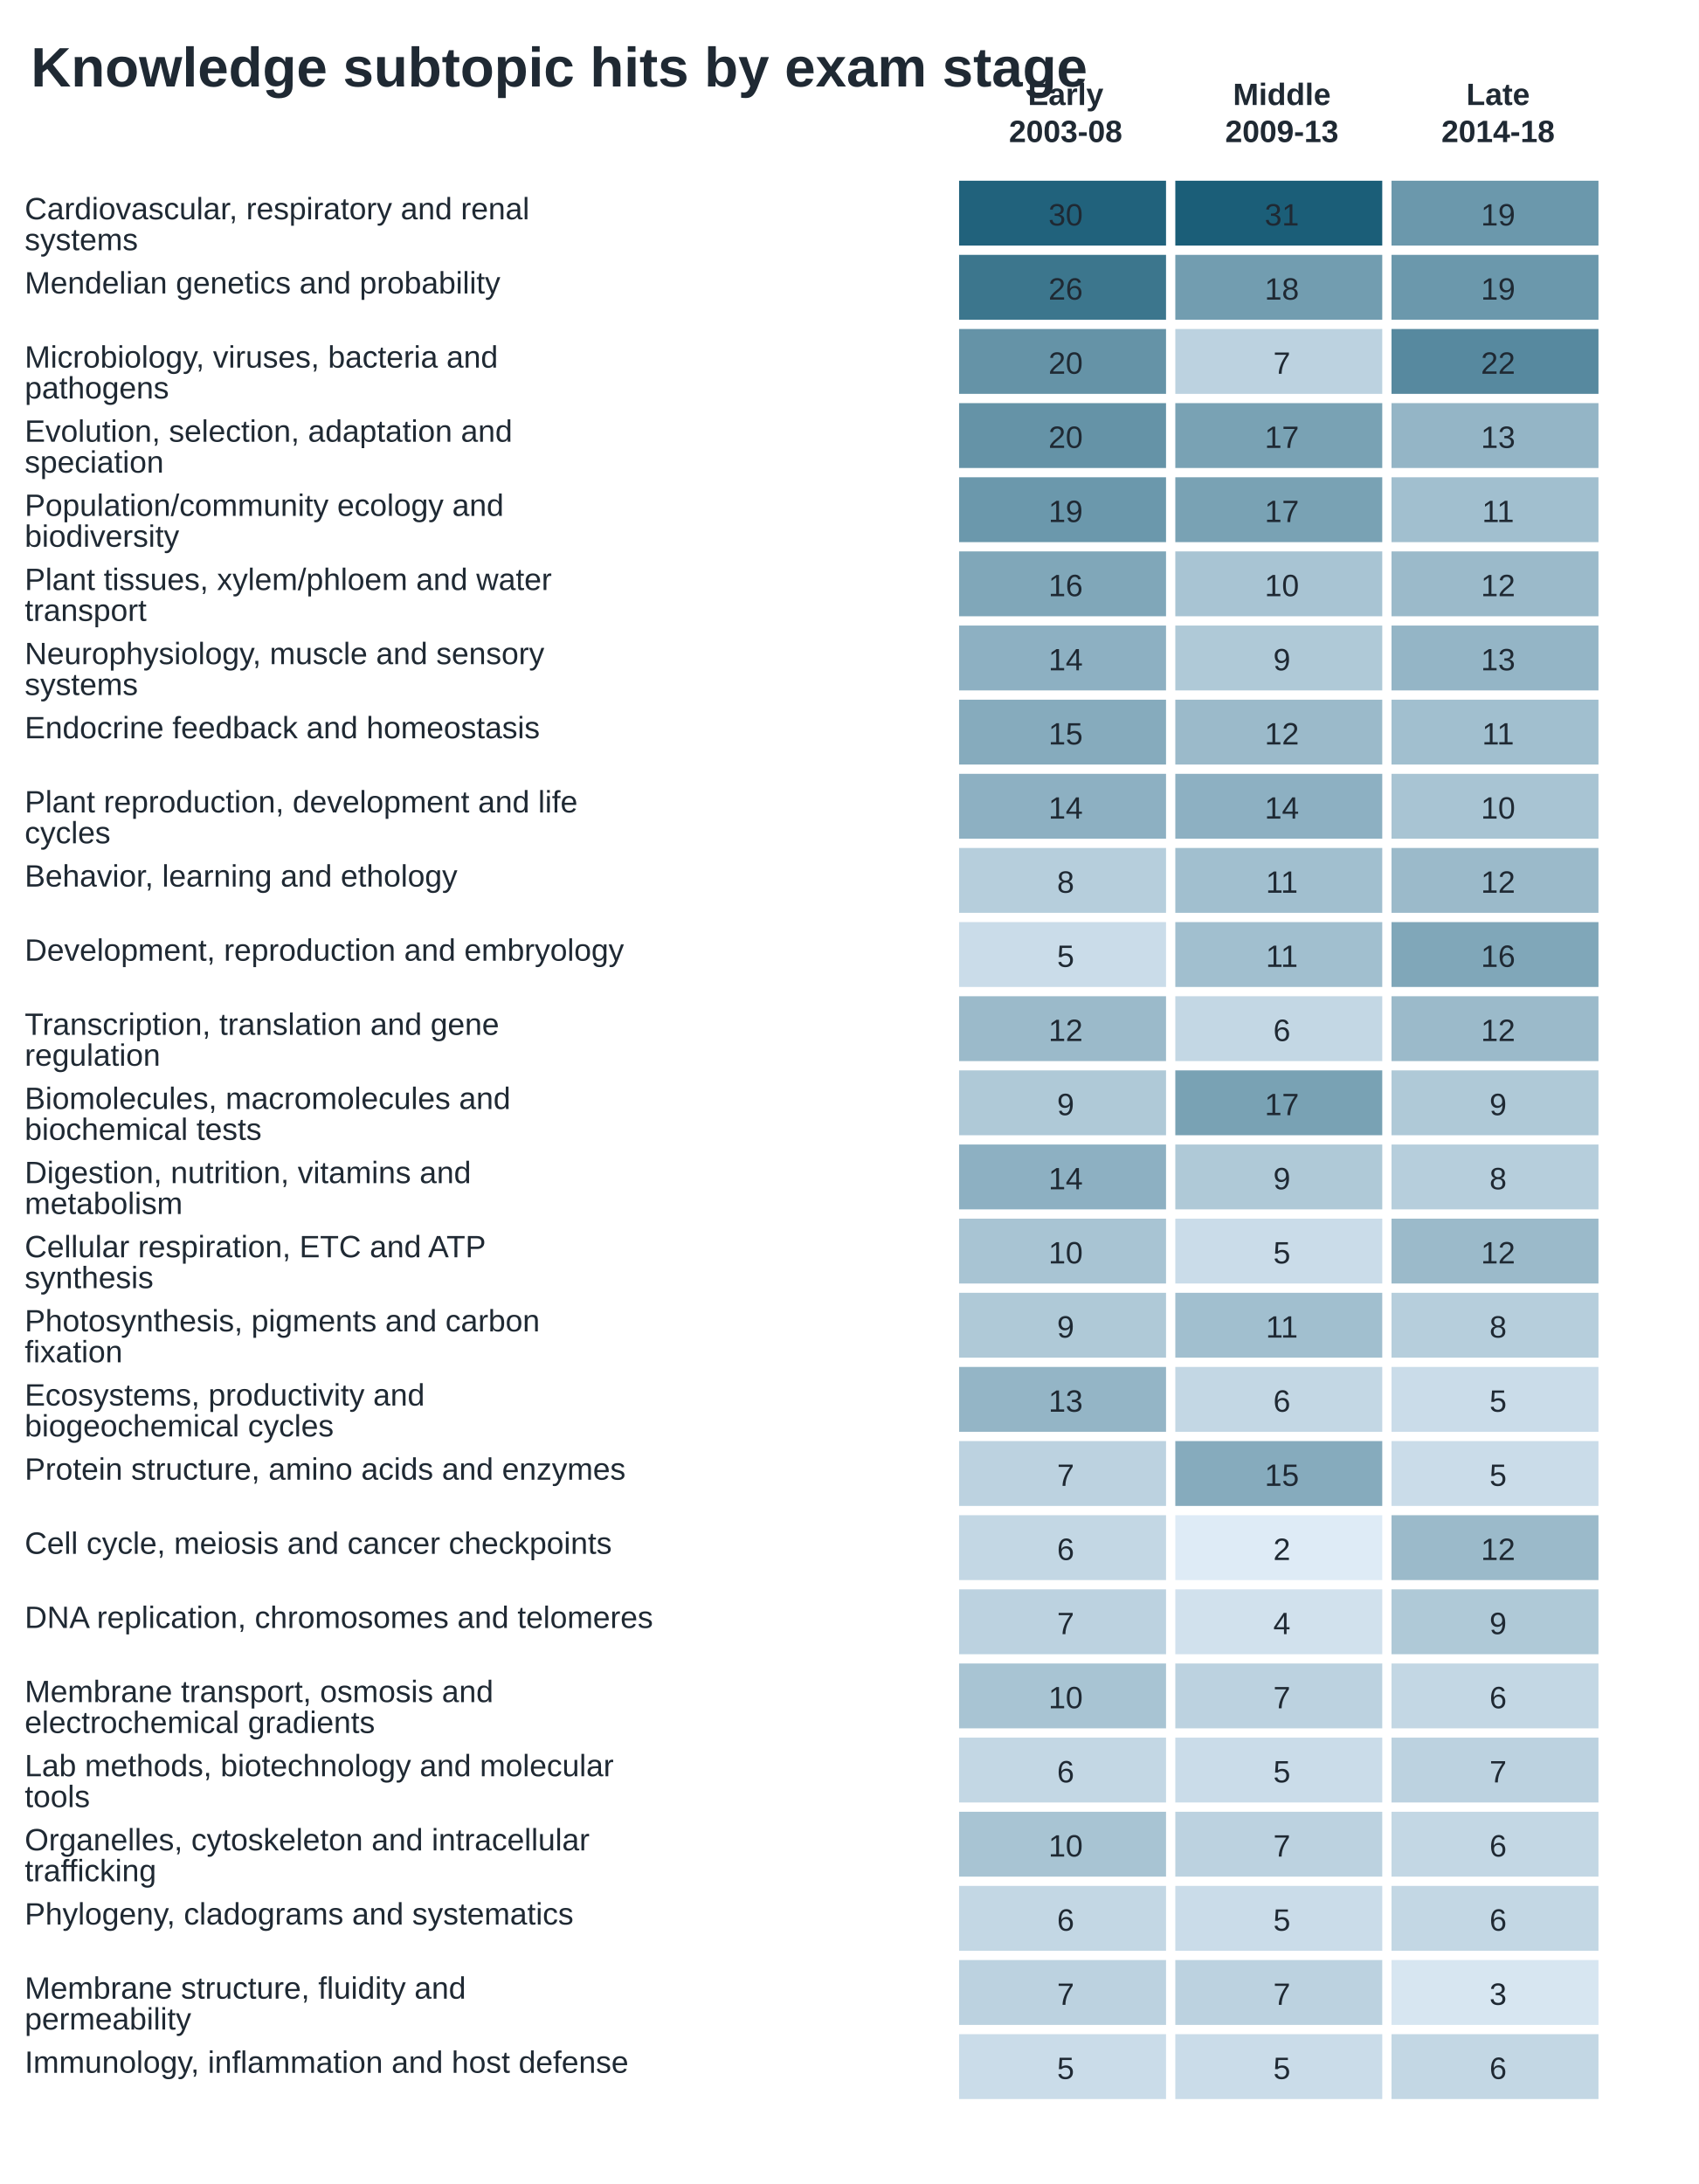
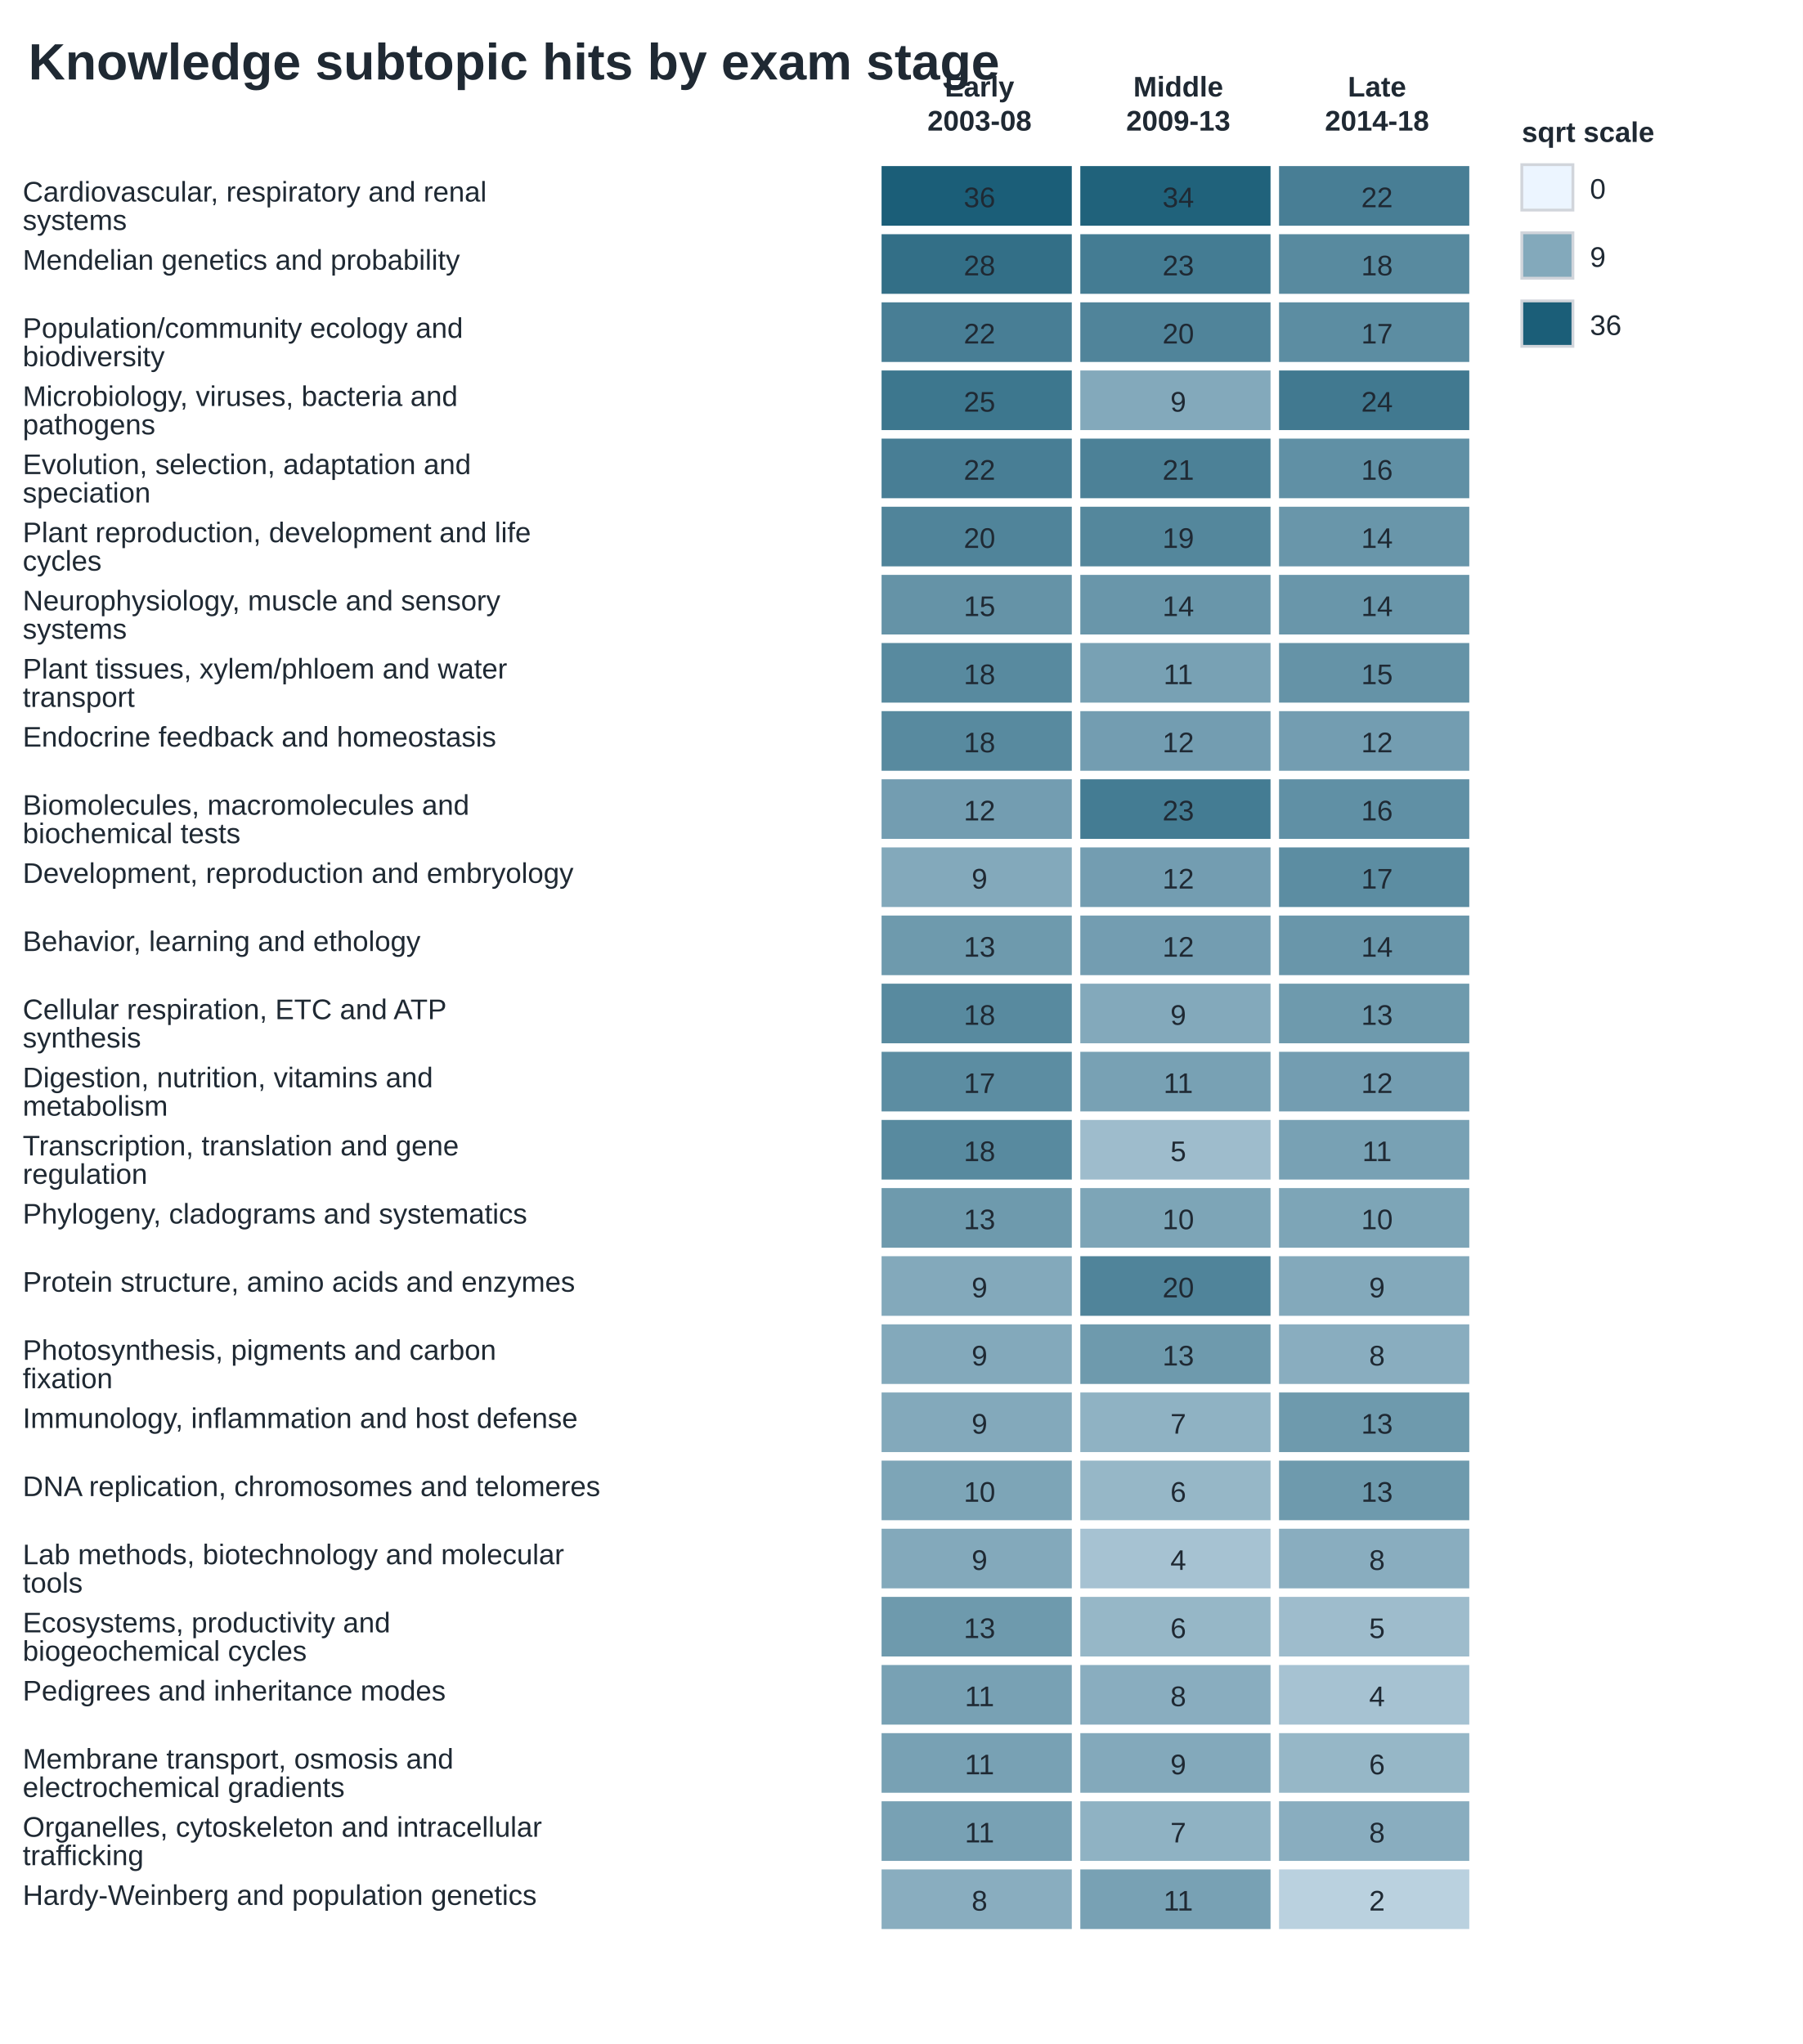
- <svg xmlns="http://www.w3.org/2000/svg" width="550" height="707" viewBox="0 0 550 707">
+ <svg xmlns="http://www.w3.org/2000/svg" width="635" height="720" viewBox="0 0 635 720">
  <style>text{font-family:Arial,Helvetica,sans-serif;font-size:12px;fill:#1f2933}.title{font-size:18px;font-weight:700}.small{font-size:10px}.head{font-weight:700}</style>
-   <rect width="550" height="707" fill="white" />
+   <rect width="635" height="720" fill="white" />
  <text x="10" y="28" class="title">Knowledge subtopic hits by exam stage</text>
  <text x="345.0" y="34" text-anchor="middle" class="head small">Early</text>
  <text x="345.0" y="46" text-anchor="middle" class="head small">2003-08</text>
  <text x="415.0" y="34" text-anchor="middle" class="head small">Middle</text>
  <text x="415.0" y="46" text-anchor="middle" class="head small">2009-13</text>
  <text x="485.0" y="34" text-anchor="middle" class="head small">Late</text>
  <text x="485.0" y="46" text-anchor="middle" class="head small">2014-18</text>
  <text x="8" y="71" class="small">Cardiovascular, respiratory and renal</text>
  <text x="8" y="81" class="small">systems</text>
-   <rect x="310" y="58" width="68" height="22" fill="#21627c" stroke="#ffffff" />
-   <text x="345.0" y="73" text-anchor="middle" class="small">30</text>
-   <rect x="380" y="58" width="68" height="22" fill="#1b5e78" stroke="#ffffff" />
-   <text x="415.0" y="73" text-anchor="middle" class="small">31</text>
-   <rect x="450" y="58" width="68" height="22" fill="#6b98ac" stroke="#ffffff" />
-   <text x="485.0" y="73" text-anchor="middle" class="small">19</text>
+   <rect x="310" y="58" width="68" height="22" fill="#1b5e78" stroke="#ffffff" />
+   <text x="345.0" y="73" text-anchor="middle" class="small">36</text>
+   <rect x="380" y="58" width="68" height="22" fill="#20627b" stroke="#ffffff" />
+   <text x="415.0" y="73" text-anchor="middle" class="small">34</text>
+   <rect x="450" y="58" width="68" height="22" fill="#487e95" stroke="#ffffff" />
+   <text x="485.0" y="73" text-anchor="middle" class="small">22</text>
  <text x="8" y="95" class="small">Mendelian genetics and probability</text>
-   <rect x="310" y="82" width="68" height="22" fill="#3c768d" stroke="#ffffff" />
-   <text x="345.0" y="97" text-anchor="middle" class="small">26</text>
-   <rect x="380" y="82" width="68" height="22" fill="#729db0" stroke="#ffffff" />
-   <text x="415.0" y="97" text-anchor="middle" class="small">18</text>
-   <rect x="450" y="82" width="68" height="22" fill="#6b98ac" stroke="#ffffff" />
-   <text x="485.0" y="97" text-anchor="middle" class="small">19</text>
-   <text x="8" y="119" class="small">Microbiology, viruses, bacteria and</text>
-   <text x="8" y="129" class="small">pathogens</text>
-   <rect x="310" y="106" width="68" height="22" fill="#6593a7" stroke="#ffffff" />
-   <text x="345.0" y="121" text-anchor="middle" class="small">20</text>
-   <rect x="380" y="106" width="68" height="22" fill="#bcd2e0" stroke="#ffffff" />
-   <text x="415.0" y="121" text-anchor="middle" class="small">7</text>
-   <rect x="450" y="106" width="68" height="22" fill="#57899f" stroke="#ffffff" />
-   <text x="485.0" y="121" text-anchor="middle" class="small">22</text>
-   <text x="8" y="143" class="small">Evolution, selection, adaptation and</text>
-   <text x="8" y="153" class="small">speciation</text>
-   <rect x="310" y="130" width="68" height="22" fill="#6593a7" stroke="#ffffff" />
-   <text x="345.0" y="145" text-anchor="middle" class="small">20</text>
-   <rect x="380" y="130" width="68" height="22" fill="#79a2b4" stroke="#ffffff" />
-   <text x="415.0" y="145" text-anchor="middle" class="small">17</text>
-   <rect x="450" y="130" width="68" height="22" fill="#94b5c6" stroke="#ffffff" />
-   <text x="485.0" y="145" text-anchor="middle" class="small">13</text>
-   <text x="8" y="167" class="small">Population/community ecology and</text>
-   <text x="8" y="177" class="small">biodiversity</text>
-   <rect x="310" y="154" width="68" height="22" fill="#6b98ac" stroke="#ffffff" />
-   <text x="345.0" y="169" text-anchor="middle" class="small">19</text>
-   <rect x="380" y="154" width="68" height="22" fill="#79a2b4" stroke="#ffffff" />
-   <text x="415.0" y="169" text-anchor="middle" class="small">17</text>
-   <rect x="450" y="154" width="68" height="22" fill="#a1bfcf" stroke="#ffffff" />
-   <text x="485.0" y="169" text-anchor="middle" class="small">11</text>
-   <text x="8" y="191" class="small">Plant tissues, xylem/phloem and water</text>
-   <text x="8" y="201" class="small">transport</text>
-   <rect x="310" y="178" width="68" height="22" fill="#80a7b9" stroke="#ffffff" />
-   <text x="345.0" y="193" text-anchor="middle" class="small">16</text>
-   <rect x="380" y="178" width="68" height="22" fill="#a8c4d3" stroke="#ffffff" />
-   <text x="415.0" y="193" text-anchor="middle" class="small">10</text>
-   <rect x="450" y="178" width="68" height="22" fill="#9bbaca" stroke="#ffffff" />
-   <text x="485.0" y="193" text-anchor="middle" class="small">12</text>
+   <rect x="310" y="82" width="68" height="22" fill="#336f87" stroke="#ffffff" />
+   <text x="345.0" y="97" text-anchor="middle" class="small">28</text>
+   <rect x="380" y="82" width="68" height="22" fill="#447c93" stroke="#ffffff" />
+   <text x="415.0" y="97" text-anchor="middle" class="small">23</text>
+   <rect x="450" y="82" width="68" height="22" fill="#588a9f" stroke="#ffffff" />
+   <text x="485.0" y="97" text-anchor="middle" class="small">18</text>
+   <text x="8" y="119" class="small">Population/community ecology and</text>
+   <text x="8" y="129" class="small">biodiversity</text>
+   <rect x="310" y="106" width="68" height="22" fill="#487e95" stroke="#ffffff" />
+   <text x="345.0" y="121" text-anchor="middle" class="small">22</text>
+   <rect x="380" y="106" width="68" height="22" fill="#50849a" stroke="#ffffff" />
+   <text x="415.0" y="121" text-anchor="middle" class="small">20</text>
+   <rect x="450" y="106" width="68" height="22" fill="#5c8da2" stroke="#ffffff" />
+   <text x="485.0" y="121" text-anchor="middle" class="small">17</text>
+   <text x="8" y="143" class="small">Microbiology, viruses, bacteria and</text>
+   <text x="8" y="153" class="small">pathogens</text>
+   <rect x="310" y="130" width="68" height="22" fill="#3d778e" stroke="#ffffff" />
+   <text x="345.0" y="145" text-anchor="middle" class="small">25</text>
+   <rect x="380" y="130" width="68" height="22" fill="#83a9bb" stroke="#ffffff" />
+   <text x="415.0" y="145" text-anchor="middle" class="small">9</text>
+   <rect x="450" y="130" width="68" height="22" fill="#417990" stroke="#ffffff" />
+   <text x="485.0" y="145" text-anchor="middle" class="small">24</text>
+   <text x="8" y="167" class="small">Evolution, selection, adaptation and</text>
+   <text x="8" y="177" class="small">speciation</text>
+   <rect x="310" y="154" width="68" height="22" fill="#487e95" stroke="#ffffff" />
+   <text x="345.0" y="169" text-anchor="middle" class="small">22</text>
+   <rect x="380" y="154" width="68" height="22" fill="#4c8197" stroke="#ffffff" />
+   <text x="415.0" y="169" text-anchor="middle" class="small">21</text>
+   <rect x="450" y="154" width="68" height="22" fill="#6090a5" stroke="#ffffff" />
+   <text x="485.0" y="169" text-anchor="middle" class="small">16</text>
+   <text x="8" y="191" class="small">Plant reproduction, development and life</text>
+   <text x="8" y="201" class="small">cycles</text>
+   <rect x="310" y="178" width="68" height="22" fill="#50849a" stroke="#ffffff" />
+   <text x="345.0" y="193" text-anchor="middle" class="small">20</text>
+   <rect x="380" y="178" width="68" height="22" fill="#54879c" stroke="#ffffff" />
+   <text x="415.0" y="193" text-anchor="middle" class="small">19</text>
+   <rect x="450" y="178" width="68" height="22" fill="#6996aa" stroke="#ffffff" />
+   <text x="485.0" y="193" text-anchor="middle" class="small">14</text>
  <text x="8" y="215" class="small">Neurophysiology, muscle and sensory</text>
  <text x="8" y="225" class="small">systems</text>
-   <rect x="310" y="202" width="68" height="22" fill="#8db0c2" stroke="#ffffff" />
-   <text x="345.0" y="217" text-anchor="middle" class="small">14</text>
-   <rect x="380" y="202" width="68" height="22" fill="#afc9d7" stroke="#ffffff" />
-   <text x="415.0" y="217" text-anchor="middle" class="small">9</text>
-   <rect x="450" y="202" width="68" height="22" fill="#94b5c6" stroke="#ffffff" />
-   <text x="485.0" y="217" text-anchor="middle" class="small">13</text>
-   <text x="8" y="239" class="small">Endocrine feedback and homeostasis</text>
-   <rect x="310" y="226" width="68" height="22" fill="#86abbd" stroke="#ffffff" />
-   <text x="345.0" y="241" text-anchor="middle" class="small">15</text>
-   <rect x="380" y="226" width="68" height="22" fill="#9bbaca" stroke="#ffffff" />
-   <text x="415.0" y="241" text-anchor="middle" class="small">12</text>
-   <rect x="450" y="226" width="68" height="22" fill="#a1bfcf" stroke="#ffffff" />
-   <text x="485.0" y="241" text-anchor="middle" class="small">11</text>
-   <text x="8" y="263" class="small">Plant reproduction, development and life</text>
-   <text x="8" y="273" class="small">cycles</text>
-   <rect x="310" y="250" width="68" height="22" fill="#8db0c2" stroke="#ffffff" />
-   <text x="345.0" y="265" text-anchor="middle" class="small">14</text>
-   <rect x="380" y="250" width="68" height="22" fill="#8db0c2" stroke="#ffffff" />
-   <text x="415.0" y="265" text-anchor="middle" class="small">14</text>
-   <rect x="450" y="250" width="68" height="22" fill="#a8c4d3" stroke="#ffffff" />
-   <text x="485.0" y="265" text-anchor="middle" class="small">10</text>
-   <text x="8" y="287" class="small">Behavior, learning and ethology</text>
-   <rect x="310" y="274" width="68" height="22" fill="#b6cedc" stroke="#ffffff" />
-   <text x="345.0" y="289" text-anchor="middle" class="small">8</text>
-   <rect x="380" y="274" width="68" height="22" fill="#a1bfcf" stroke="#ffffff" />
-   <text x="415.0" y="289" text-anchor="middle" class="small">11</text>
-   <rect x="450" y="274" width="68" height="22" fill="#9bbaca" stroke="#ffffff" />
-   <text x="485.0" y="289" text-anchor="middle" class="small">12</text>
+   <rect x="310" y="202" width="68" height="22" fill="#6593a7" stroke="#ffffff" />
+   <text x="345.0" y="217" text-anchor="middle" class="small">15</text>
+   <rect x="380" y="202" width="68" height="22" fill="#6996aa" stroke="#ffffff" />
+   <text x="415.0" y="217" text-anchor="middle" class="small">14</text>
+   <rect x="450" y="202" width="68" height="22" fill="#6996aa" stroke="#ffffff" />
+   <text x="485.0" y="217" text-anchor="middle" class="small">14</text>
+   <text x="8" y="239" class="small">Plant tissues, xylem/phloem and water</text>
+   <text x="8" y="249" class="small">transport</text>
+   <rect x="310" y="226" width="68" height="22" fill="#588a9f" stroke="#ffffff" />
+   <text x="345.0" y="241" text-anchor="middle" class="small">18</text>
+   <rect x="380" y="226" width="68" height="22" fill="#78a1b4" stroke="#ffffff" />
+   <text x="415.0" y="241" text-anchor="middle" class="small">11</text>
+   <rect x="450" y="226" width="68" height="22" fill="#6593a7" stroke="#ffffff" />
+   <text x="485.0" y="241" text-anchor="middle" class="small">15</text>
+   <text x="8" y="263" class="small">Endocrine feedback and homeostasis</text>
+   <rect x="310" y="250" width="68" height="22" fill="#588a9f" stroke="#ffffff" />
+   <text x="345.0" y="265" text-anchor="middle" class="small">18</text>
+   <rect x="380" y="250" width="68" height="22" fill="#739db1" stroke="#ffffff" />
+   <text x="415.0" y="265" text-anchor="middle" class="small">12</text>
+   <rect x="450" y="250" width="68" height="22" fill="#739db1" stroke="#ffffff" />
+   <text x="485.0" y="265" text-anchor="middle" class="small">12</text>
+   <text x="8" y="287" class="small">Biomolecules, macromolecules and</text>
+   <text x="8" y="297" class="small">biochemical tests</text>
+   <rect x="310" y="274" width="68" height="22" fill="#739db1" stroke="#ffffff" />
+   <text x="345.0" y="289" text-anchor="middle" class="small">12</text>
+   <rect x="380" y="274" width="68" height="22" fill="#447c93" stroke="#ffffff" />
+   <text x="415.0" y="289" text-anchor="middle" class="small">23</text>
+   <rect x="450" y="274" width="68" height="22" fill="#6090a5" stroke="#ffffff" />
+   <text x="485.0" y="289" text-anchor="middle" class="small">16</text>
  <text x="8" y="311" class="small">Development, reproduction and embryology</text>
-   <rect x="310" y="298" width="68" height="22" fill="#cadce9" stroke="#ffffff" />
-   <text x="345.0" y="313" text-anchor="middle" class="small">5</text>
-   <rect x="380" y="298" width="68" height="22" fill="#a1bfcf" stroke="#ffffff" />
-   <text x="415.0" y="313" text-anchor="middle" class="small">11</text>
-   <rect x="450" y="298" width="68" height="22" fill="#80a7b9" stroke="#ffffff" />
-   <text x="485.0" y="313" text-anchor="middle" class="small">16</text>
-   <text x="8" y="335" class="small">Transcription, translation and gene</text>
-   <text x="8" y="345" class="small">regulation</text>
-   <rect x="310" y="322" width="68" height="22" fill="#9bbaca" stroke="#ffffff" />
-   <text x="345.0" y="337" text-anchor="middle" class="small">12</text>
-   <rect x="380" y="322" width="68" height="22" fill="#c3d7e4" stroke="#ffffff" />
-   <text x="415.0" y="337" text-anchor="middle" class="small">6</text>
-   <rect x="450" y="322" width="68" height="22" fill="#9bbaca" stroke="#ffffff" />
-   <text x="485.0" y="337" text-anchor="middle" class="small">12</text>
-   <text x="8" y="359" class="small">Biomolecules, macromolecules and</text>
-   <text x="8" y="369" class="small">biochemical tests</text>
-   <rect x="310" y="346" width="68" height="22" fill="#afc9d7" stroke="#ffffff" />
-   <text x="345.0" y="361" text-anchor="middle" class="small">9</text>
-   <rect x="380" y="346" width="68" height="22" fill="#79a2b4" stroke="#ffffff" />
-   <text x="415.0" y="361" text-anchor="middle" class="small">17</text>
-   <rect x="450" y="346" width="68" height="22" fill="#afc9d7" stroke="#ffffff" />
-   <text x="485.0" y="361" text-anchor="middle" class="small">9</text>
+   <rect x="310" y="298" width="68" height="22" fill="#83a9bb" stroke="#ffffff" />
+   <text x="345.0" y="313" text-anchor="middle" class="small">9</text>
+   <rect x="380" y="298" width="68" height="22" fill="#739db1" stroke="#ffffff" />
+   <text x="415.0" y="313" text-anchor="middle" class="small">12</text>
+   <rect x="450" y="298" width="68" height="22" fill="#5c8da2" stroke="#ffffff" />
+   <text x="485.0" y="313" text-anchor="middle" class="small">17</text>
+   <text x="8" y="335" class="small">Behavior, learning and ethology</text>
+   <rect x="310" y="322" width="68" height="22" fill="#6e9aad" stroke="#ffffff" />
+   <text x="345.0" y="337" text-anchor="middle" class="small">13</text>
+   <rect x="380" y="322" width="68" height="22" fill="#739db1" stroke="#ffffff" />
+   <text x="415.0" y="337" text-anchor="middle" class="small">12</text>
+   <rect x="450" y="322" width="68" height="22" fill="#6996aa" stroke="#ffffff" />
+   <text x="485.0" y="337" text-anchor="middle" class="small">14</text>
+   <text x="8" y="359" class="small">Cellular respiration, ETC and ATP</text>
+   <text x="8" y="369" class="small">synthesis</text>
+   <rect x="310" y="346" width="68" height="22" fill="#588a9f" stroke="#ffffff" />
+   <text x="345.0" y="361" text-anchor="middle" class="small">18</text>
+   <rect x="380" y="346" width="68" height="22" fill="#83a9bb" stroke="#ffffff" />
+   <text x="415.0" y="361" text-anchor="middle" class="small">9</text>
+   <rect x="450" y="346" width="68" height="22" fill="#6e9aad" stroke="#ffffff" />
+   <text x="485.0" y="361" text-anchor="middle" class="small">13</text>
  <text x="8" y="383" class="small">Digestion, nutrition, vitamins and</text>
  <text x="8" y="393" class="small">metabolism</text>
-   <rect x="310" y="370" width="68" height="22" fill="#8db0c2" stroke="#ffffff" />
-   <text x="345.0" y="385" text-anchor="middle" class="small">14</text>
-   <rect x="380" y="370" width="68" height="22" fill="#afc9d7" stroke="#ffffff" />
-   <text x="415.0" y="385" text-anchor="middle" class="small">9</text>
-   <rect x="450" y="370" width="68" height="22" fill="#b6cedc" stroke="#ffffff" />
-   <text x="485.0" y="385" text-anchor="middle" class="small">8</text>
-   <text x="8" y="407" class="small">Cellular respiration, ETC and ATP</text>
-   <text x="8" y="417" class="small">synthesis</text>
-   <rect x="310" y="394" width="68" height="22" fill="#a8c4d3" stroke="#ffffff" />
-   <text x="345.0" y="409" text-anchor="middle" class="small">10</text>
-   <rect x="380" y="394" width="68" height="22" fill="#cadce9" stroke="#ffffff" />
+   <rect x="310" y="370" width="68" height="22" fill="#5c8da2" stroke="#ffffff" />
+   <text x="345.0" y="385" text-anchor="middle" class="small">17</text>
+   <rect x="380" y="370" width="68" height="22" fill="#78a1b4" stroke="#ffffff" />
+   <text x="415.0" y="385" text-anchor="middle" class="small">11</text>
+   <rect x="450" y="370" width="68" height="22" fill="#739db1" stroke="#ffffff" />
+   <text x="485.0" y="385" text-anchor="middle" class="small">12</text>
+   <text x="8" y="407" class="small">Transcription, translation and gene</text>
+   <text x="8" y="417" class="small">regulation</text>
+   <rect x="310" y="394" width="68" height="22" fill="#588a9f" stroke="#ffffff" />
+   <text x="345.0" y="409" text-anchor="middle" class="small">18</text>
+   <rect x="380" y="394" width="68" height="22" fill="#9ebccc" stroke="#ffffff" />
  <text x="415.0" y="409" text-anchor="middle" class="small">5</text>
-   <rect x="450" y="394" width="68" height="22" fill="#9bbaca" stroke="#ffffff" />
-   <text x="485.0" y="409" text-anchor="middle" class="small">12</text>
-   <text x="8" y="431" class="small">Photosynthesis, pigments and carbon</text>
-   <text x="8" y="441" class="small">fixation</text>
-   <rect x="310" y="418" width="68" height="22" fill="#afc9d7" stroke="#ffffff" />
-   <text x="345.0" y="433" text-anchor="middle" class="small">9</text>
-   <rect x="380" y="418" width="68" height="22" fill="#a1bfcf" stroke="#ffffff" />
-   <text x="415.0" y="433" text-anchor="middle" class="small">11</text>
-   <rect x="450" y="418" width="68" height="22" fill="#b6cedc" stroke="#ffffff" />
-   <text x="485.0" y="433" text-anchor="middle" class="small">8</text>
-   <text x="8" y="455" class="small">Ecosystems, productivity and</text>
-   <text x="8" y="465" class="small">biogeochemical cycles</text>
-   <rect x="310" y="442" width="68" height="22" fill="#94b5c6" stroke="#ffffff" />
-   <text x="345.0" y="457" text-anchor="middle" class="small">13</text>
-   <rect x="380" y="442" width="68" height="22" fill="#c3d7e4" stroke="#ffffff" />
-   <text x="415.0" y="457" text-anchor="middle" class="small">6</text>
-   <rect x="450" y="442" width="68" height="22" fill="#cadce9" stroke="#ffffff" />
-   <text x="485.0" y="457" text-anchor="middle" class="small">5</text>
-   <text x="8" y="479" class="small">Protein structure, amino acids and enzymes</text>
-   <rect x="310" y="466" width="68" height="22" fill="#bcd2e0" stroke="#ffffff" />
-   <text x="345.0" y="481" text-anchor="middle" class="small">7</text>
-   <rect x="380" y="466" width="68" height="22" fill="#86abbd" stroke="#ffffff" />
-   <text x="415.0" y="481" text-anchor="middle" class="small">15</text>
-   <rect x="450" y="466" width="68" height="22" fill="#cadce9" stroke="#ffffff" />
-   <text x="485.0" y="481" text-anchor="middle" class="small">5</text>
-   <text x="8" y="503" class="small">Cell cycle, meiosis and cancer checkpoints</text>
-   <rect x="310" y="490" width="68" height="22" fill="#c3d7e4" stroke="#ffffff" />
-   <text x="345.0" y="505" text-anchor="middle" class="small">6</text>
-   <rect x="380" y="490" width="68" height="22" fill="#deebf6" stroke="#ffffff" />
-   <text x="415.0" y="505" text-anchor="middle" class="small">2</text>
-   <rect x="450" y="490" width="68" height="22" fill="#9bbaca" stroke="#ffffff" />
-   <text x="485.0" y="505" text-anchor="middle" class="small">12</text>
+   <rect x="450" y="394" width="68" height="22" fill="#78a1b4" stroke="#ffffff" />
+   <text x="485.0" y="409" text-anchor="middle" class="small">11</text>
+   <text x="8" y="431" class="small">Phylogeny, cladograms and systematics</text>
+   <rect x="310" y="418" width="68" height="22" fill="#6e9aad" stroke="#ffffff" />
+   <text x="345.0" y="433" text-anchor="middle" class="small">13</text>
+   <rect x="380" y="418" width="68" height="22" fill="#7da5b7" stroke="#ffffff" />
+   <text x="415.0" y="433" text-anchor="middle" class="small">10</text>
+   <rect x="450" y="418" width="68" height="22" fill="#7da5b7" stroke="#ffffff" />
+   <text x="485.0" y="433" text-anchor="middle" class="small">10</text>
+   <text x="8" y="455" class="small">Protein structure, amino acids and enzymes</text>
+   <rect x="310" y="442" width="68" height="22" fill="#83a9bb" stroke="#ffffff" />
+   <text x="345.0" y="457" text-anchor="middle" class="small">9</text>
+   <rect x="380" y="442" width="68" height="22" fill="#50849a" stroke="#ffffff" />
+   <text x="415.0" y="457" text-anchor="middle" class="small">20</text>
+   <rect x="450" y="442" width="68" height="22" fill="#83a9bb" stroke="#ffffff" />
+   <text x="485.0" y="457" text-anchor="middle" class="small">9</text>
+   <text x="8" y="479" class="small">Photosynthesis, pigments and carbon</text>
+   <text x="8" y="489" class="small">fixation</text>
+   <rect x="310" y="466" width="68" height="22" fill="#83a9bb" stroke="#ffffff" />
+   <text x="345.0" y="481" text-anchor="middle" class="small">9</text>
+   <rect x="380" y="466" width="68" height="22" fill="#6e9aad" stroke="#ffffff" />
+   <text x="415.0" y="481" text-anchor="middle" class="small">13</text>
+   <rect x="450" y="466" width="68" height="22" fill="#89adbf" stroke="#ffffff" />
+   <text x="485.0" y="481" text-anchor="middle" class="small">8</text>
+   <text x="8" y="503" class="small">Immunology, inflammation and host defense</text>
+   <rect x="310" y="490" width="68" height="22" fill="#83a9bb" stroke="#ffffff" />
+   <text x="345.0" y="505" text-anchor="middle" class="small">9</text>
+   <rect x="380" y="490" width="68" height="22" fill="#8fb2c3" stroke="#ffffff" />
+   <text x="415.0" y="505" text-anchor="middle" class="small">7</text>
+   <rect x="450" y="490" width="68" height="22" fill="#6e9aad" stroke="#ffffff" />
+   <text x="485.0" y="505" text-anchor="middle" class="small">13</text>
  <text x="8" y="527" class="small">DNA replication, chromosomes and telomeres</text>
-   <rect x="310" y="514" width="68" height="22" fill="#bcd2e0" stroke="#ffffff" />
-   <text x="345.0" y="529" text-anchor="middle" class="small">7</text>
-   <rect x="380" y="514" width="68" height="22" fill="#d1e1ed" stroke="#ffffff" />
-   <text x="415.0" y="529" text-anchor="middle" class="small">4</text>
-   <rect x="450" y="514" width="68" height="22" fill="#afc9d7" stroke="#ffffff" />
-   <text x="485.0" y="529" text-anchor="middle" class="small">9</text>
-   <text x="8" y="551" class="small">Membrane transport, osmosis and</text>
-   <text x="8" y="561" class="small">electrochemical gradients</text>
-   <rect x="310" y="538" width="68" height="22" fill="#a8c4d3" stroke="#ffffff" />
-   <text x="345.0" y="553" text-anchor="middle" class="small">10</text>
-   <rect x="380" y="538" width="68" height="22" fill="#bcd2e0" stroke="#ffffff" />
-   <text x="415.0" y="553" text-anchor="middle" class="small">7</text>
-   <rect x="450" y="538" width="68" height="22" fill="#c3d7e4" stroke="#ffffff" />
-   <text x="485.0" y="553" text-anchor="middle" class="small">6</text>
-   <text x="8" y="575" class="small">Lab methods, biotechnology and molecular</text>
-   <text x="8" y="585" class="small">tools</text>
-   <rect x="310" y="562" width="68" height="22" fill="#c3d7e4" stroke="#ffffff" />
-   <text x="345.0" y="577" text-anchor="middle" class="small">6</text>
-   <rect x="380" y="562" width="68" height="22" fill="#cadce9" stroke="#ffffff" />
-   <text x="415.0" y="577" text-anchor="middle" class="small">5</text>
-   <rect x="450" y="562" width="68" height="22" fill="#bcd2e0" stroke="#ffffff" />
-   <text x="485.0" y="577" text-anchor="middle" class="small">7</text>
-   <text x="8" y="599" class="small">Organelles, cytoskeleton and intracellular</text>
-   <text x="8" y="609" class="small">trafficking</text>
-   <rect x="310" y="586" width="68" height="22" fill="#a8c4d3" stroke="#ffffff" />
-   <text x="345.0" y="601" text-anchor="middle" class="small">10</text>
-   <rect x="380" y="586" width="68" height="22" fill="#bcd2e0" stroke="#ffffff" />
-   <text x="415.0" y="601" text-anchor="middle" class="small">7</text>
-   <rect x="450" y="586" width="68" height="22" fill="#c3d7e4" stroke="#ffffff" />
-   <text x="485.0" y="601" text-anchor="middle" class="small">6</text>
-   <text x="8" y="623" class="small">Phylogeny, cladograms and systematics</text>
-   <rect x="310" y="610" width="68" height="22" fill="#c3d7e4" stroke="#ffffff" />
-   <text x="345.0" y="625" text-anchor="middle" class="small">6</text>
-   <rect x="380" y="610" width="68" height="22" fill="#cadce9" stroke="#ffffff" />
-   <text x="415.0" y="625" text-anchor="middle" class="small">5</text>
-   <rect x="450" y="610" width="68" height="22" fill="#c3d7e4" stroke="#ffffff" />
+   <rect x="310" y="514" width="68" height="22" fill="#7da5b7" stroke="#ffffff" />
+   <text x="345.0" y="529" text-anchor="middle" class="small">10</text>
+   <rect x="380" y="514" width="68" height="22" fill="#96b7c7" stroke="#ffffff" />
+   <text x="415.0" y="529" text-anchor="middle" class="small">6</text>
+   <rect x="450" y="514" width="68" height="22" fill="#6e9aad" stroke="#ffffff" />
+   <text x="485.0" y="529" text-anchor="middle" class="small">13</text>
+   <text x="8" y="551" class="small">Lab methods, biotechnology and molecular</text>
+   <text x="8" y="561" class="small">tools</text>
+   <rect x="310" y="538" width="68" height="22" fill="#83a9bb" stroke="#ffffff" />
+   <text x="345.0" y="553" text-anchor="middle" class="small">9</text>
+   <rect x="380" y="538" width="68" height="22" fill="#a6c2d2" stroke="#ffffff" />
+   <text x="415.0" y="553" text-anchor="middle" class="small">4</text>
+   <rect x="450" y="538" width="68" height="22" fill="#89adbf" stroke="#ffffff" />
+   <text x="485.0" y="553" text-anchor="middle" class="small">8</text>
+   <text x="8" y="575" class="small">Ecosystems, productivity and</text>
+   <text x="8" y="585" class="small">biogeochemical cycles</text>
+   <rect x="310" y="562" width="68" height="22" fill="#6e9aad" stroke="#ffffff" />
+   <text x="345.0" y="577" text-anchor="middle" class="small">13</text>
+   <rect x="380" y="562" width="68" height="22" fill="#96b7c7" stroke="#ffffff" />
+   <text x="415.0" y="577" text-anchor="middle" class="small">6</text>
+   <rect x="450" y="562" width="68" height="22" fill="#9ebccc" stroke="#ffffff" />
+   <text x="485.0" y="577" text-anchor="middle" class="small">5</text>
+   <text x="8" y="599" class="small">Pedigrees and inheritance modes</text>
+   <rect x="310" y="586" width="68" height="22" fill="#78a1b4" stroke="#ffffff" />
+   <text x="345.0" y="601" text-anchor="middle" class="small">11</text>
+   <rect x="380" y="586" width="68" height="22" fill="#89adbf" stroke="#ffffff" />
+   <text x="415.0" y="601" text-anchor="middle" class="small">8</text>
+   <rect x="450" y="586" width="68" height="22" fill="#a6c2d2" stroke="#ffffff" />
+   <text x="485.0" y="601" text-anchor="middle" class="small">4</text>
+   <text x="8" y="623" class="small">Membrane transport, osmosis and</text>
+   <text x="8" y="633" class="small">electrochemical gradients</text>
+   <rect x="310" y="610" width="68" height="22" fill="#78a1b4" stroke="#ffffff" />
+   <text x="345.0" y="625" text-anchor="middle" class="small">11</text>
+   <rect x="380" y="610" width="68" height="22" fill="#83a9bb" stroke="#ffffff" />
+   <text x="415.0" y="625" text-anchor="middle" class="small">9</text>
+   <rect x="450" y="610" width="68" height="22" fill="#96b7c7" stroke="#ffffff" />
  <text x="485.0" y="625" text-anchor="middle" class="small">6</text>
-   <text x="8" y="647" class="small">Membrane structure, fluidity and</text>
-   <text x="8" y="657" class="small">permeability</text>
-   <rect x="310" y="634" width="68" height="22" fill="#bcd2e0" stroke="#ffffff" />
-   <text x="345.0" y="649" text-anchor="middle" class="small">7</text>
-   <rect x="380" y="634" width="68" height="22" fill="#bcd2e0" stroke="#ffffff" />
+   <text x="8" y="647" class="small">Organelles, cytoskeleton and intracellular</text>
+   <text x="8" y="657" class="small">trafficking</text>
+   <rect x="310" y="634" width="68" height="22" fill="#78a1b4" stroke="#ffffff" />
+   <text x="345.0" y="649" text-anchor="middle" class="small">11</text>
+   <rect x="380" y="634" width="68" height="22" fill="#8fb2c3" stroke="#ffffff" />
  <text x="415.0" y="649" text-anchor="middle" class="small">7</text>
-   <rect x="450" y="634" width="68" height="22" fill="#d7e6f1" stroke="#ffffff" />
-   <text x="485.0" y="649" text-anchor="middle" class="small">3</text>
-   <text x="8" y="671" class="small">Immunology, inflammation and host defense</text>
-   <rect x="310" y="658" width="68" height="22" fill="#cadce9" stroke="#ffffff" />
-   <text x="345.0" y="673" text-anchor="middle" class="small">5</text>
-   <rect x="380" y="658" width="68" height="22" fill="#cadce9" stroke="#ffffff" />
-   <text x="415.0" y="673" text-anchor="middle" class="small">5</text>
-   <rect x="450" y="658" width="68" height="22" fill="#c3d7e4" stroke="#ffffff" />
-   <text x="485.0" y="673" text-anchor="middle" class="small">6</text>
+   <rect x="450" y="634" width="68" height="22" fill="#89adbf" stroke="#ffffff" />
+   <text x="485.0" y="649" text-anchor="middle" class="small">8</text>
+   <text x="8" y="671" class="small">Hardy-Weinberg and population genetics</text>
+   <rect x="310" y="658" width="68" height="22" fill="#89adbf" stroke="#ffffff" />
+   <text x="345.0" y="673" text-anchor="middle" class="small">8</text>
+   <rect x="380" y="658" width="68" height="22" fill="#78a1b4" stroke="#ffffff" />
+   <text x="415.0" y="673" text-anchor="middle" class="small">11</text>
+   <rect x="450" y="658" width="68" height="22" fill="#bad1df" stroke="#ffffff" />
+   <text x="485.0" y="673" text-anchor="middle" class="small">2</text>
+   <text x="536" y="50" class="small head">sqrt scale</text>
+   <rect x="536" y="58" width="18" height="16" fill="#ecf5ff" stroke="#d1d5db" />
+   <text x="560" y="70" class="small">0</text>
+   <rect x="536" y="82" width="18" height="16" fill="#83a9bb" stroke="#d1d5db" />
+   <text x="560" y="94" class="small">9</text>
+   <rect x="536" y="106" width="18" height="16" fill="#1b5e78" stroke="#d1d5db" />
+   <text x="560" y="118" class="small">36</text>
</svg>
